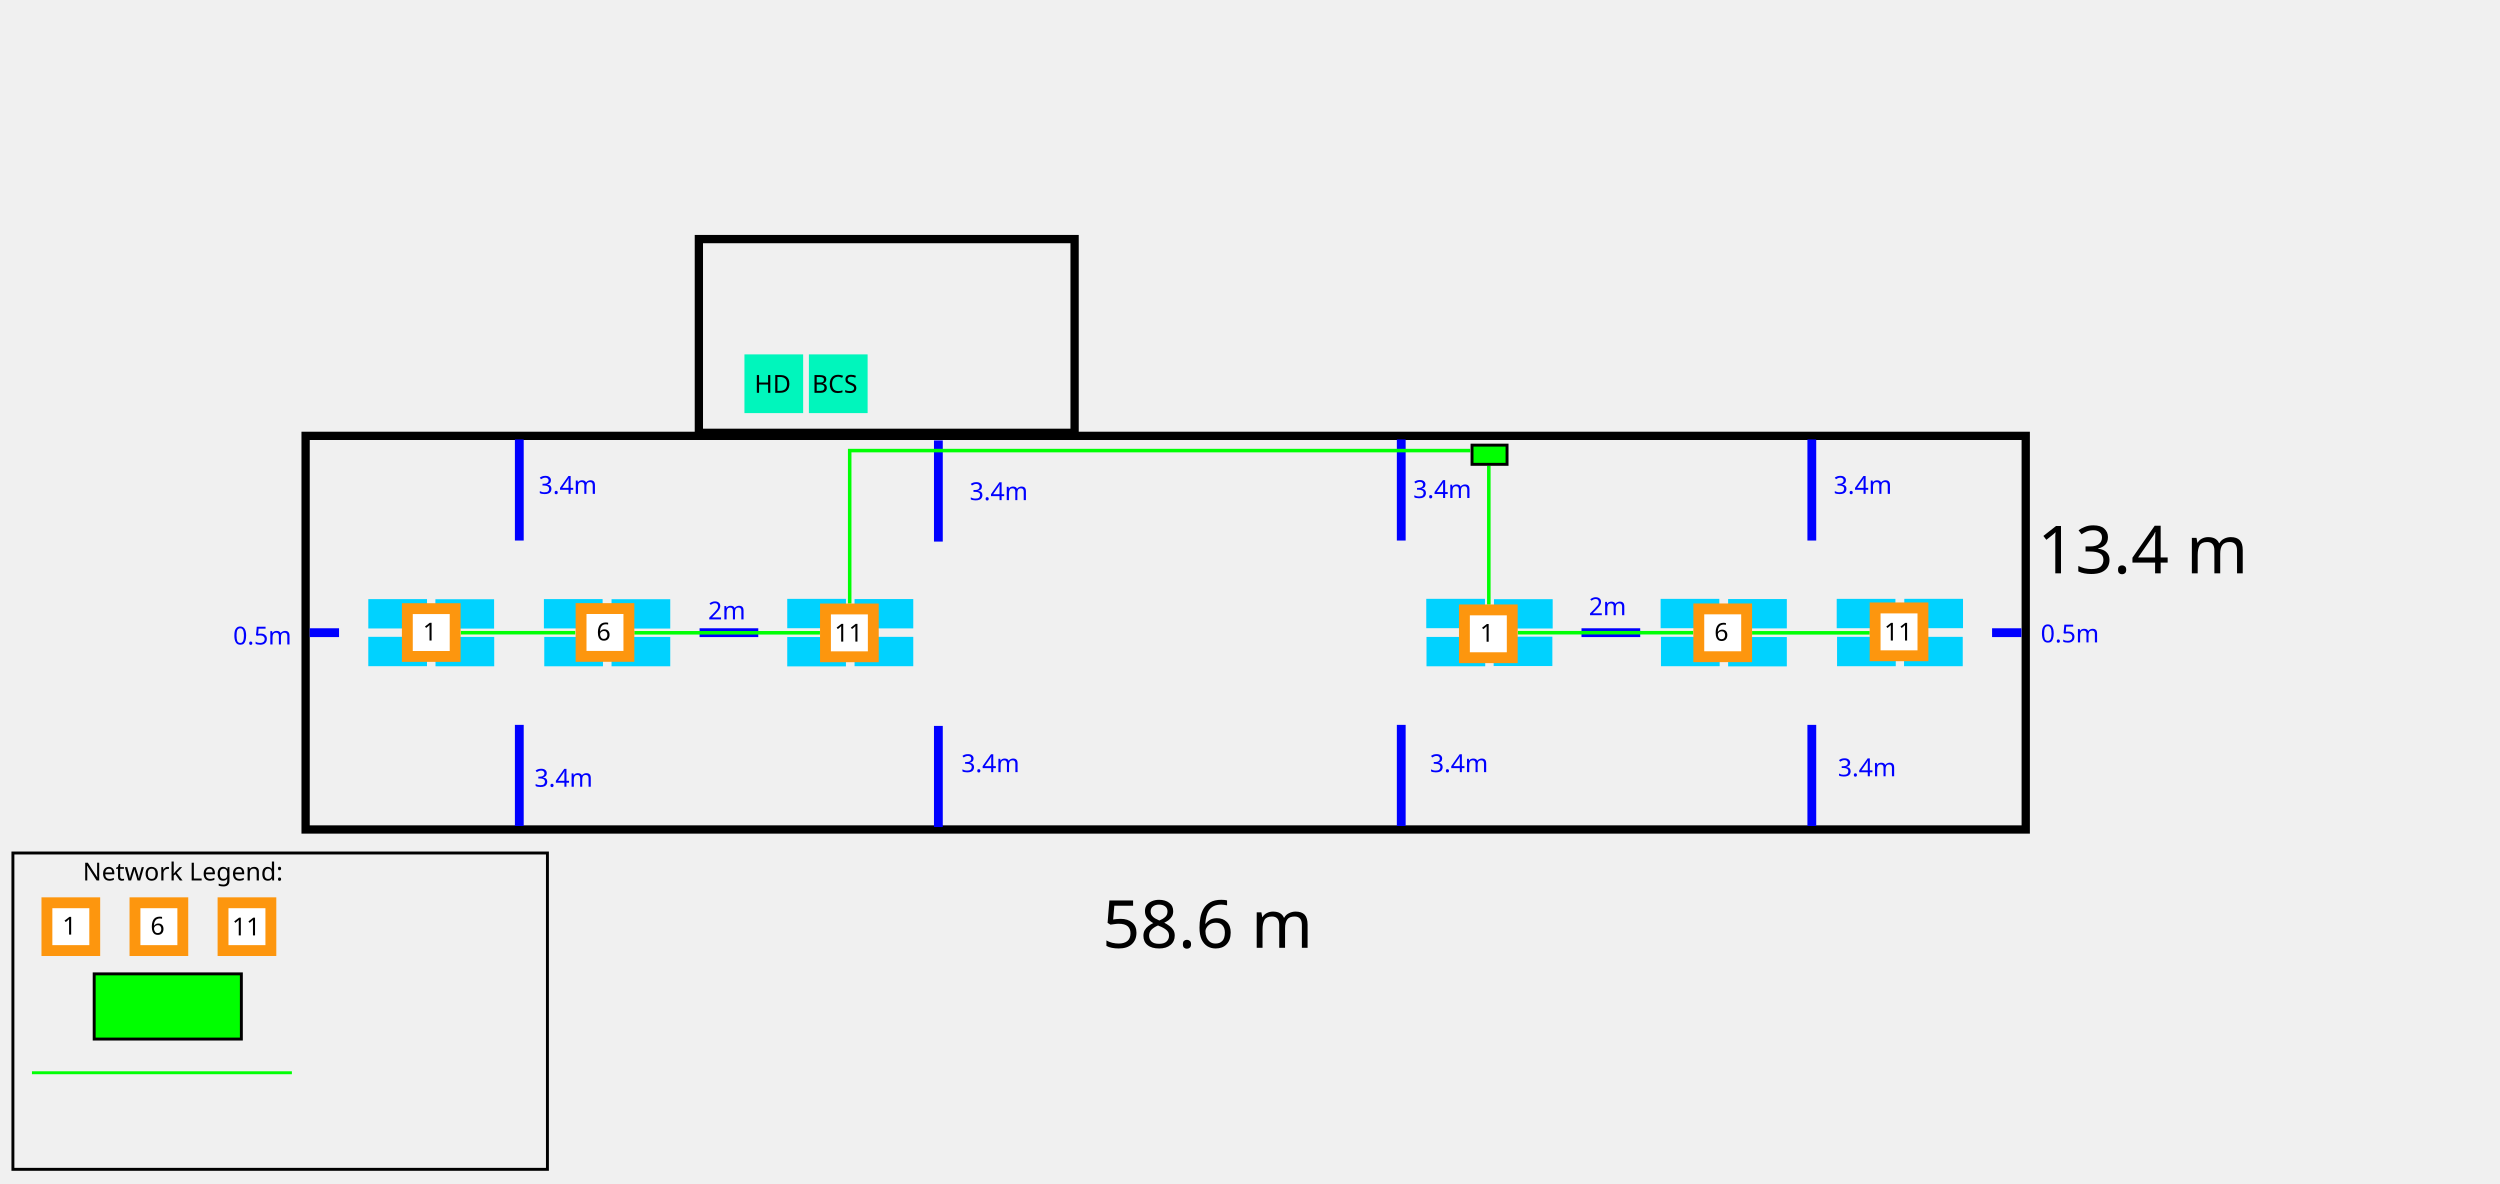
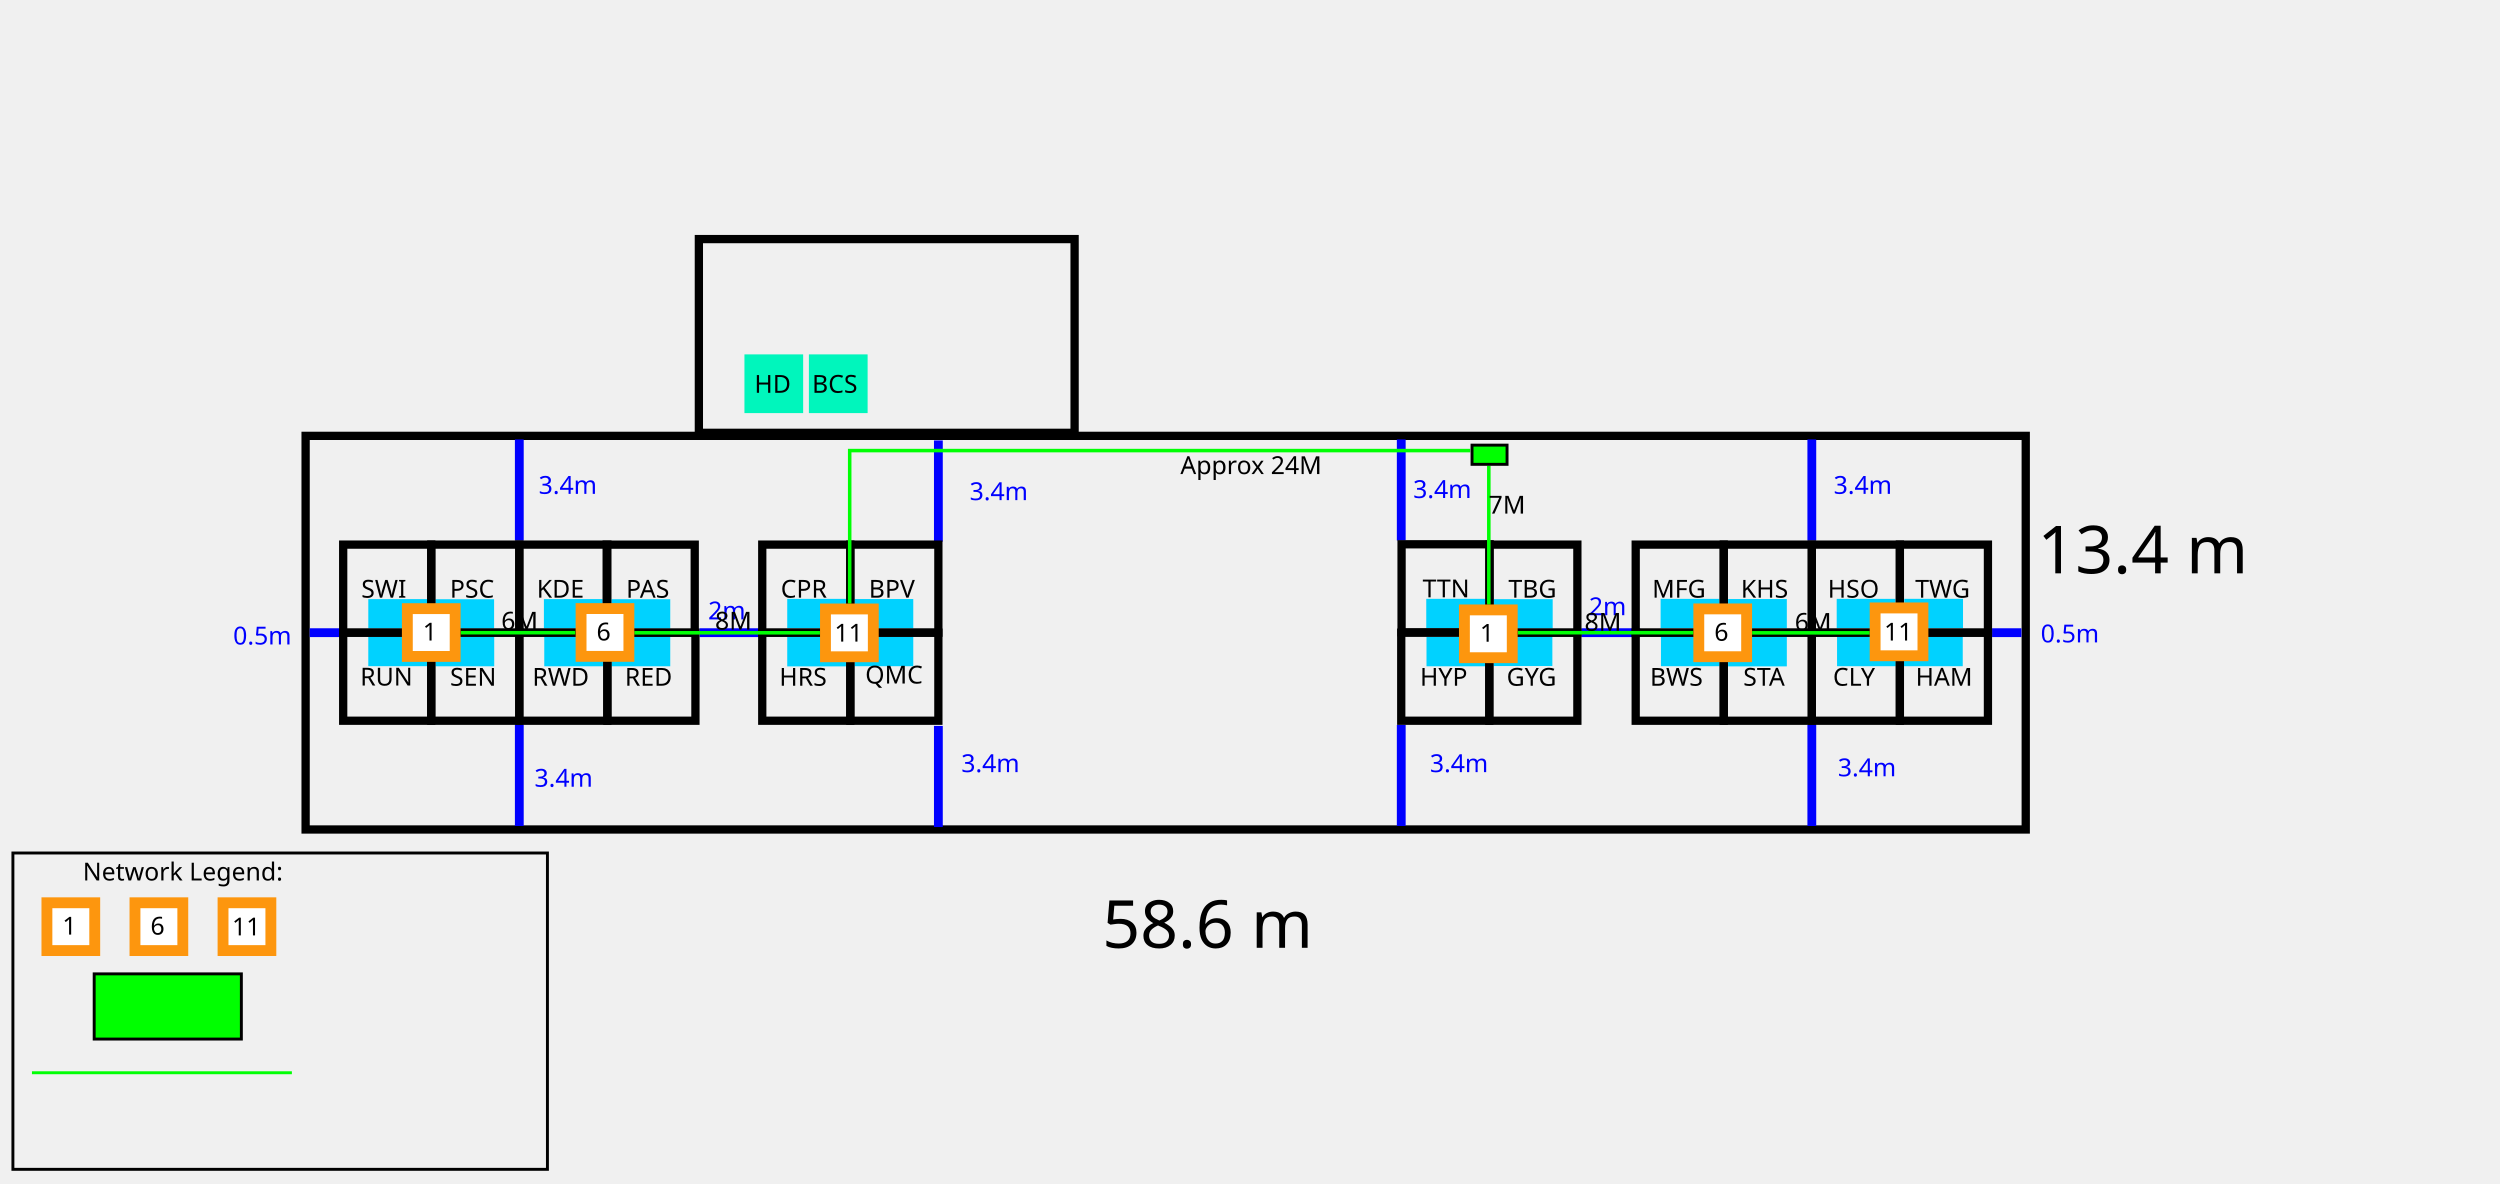
<svg xmlns="http://www.w3.org/2000/svg" width="301.777" height="142.874" id="svg5986" version="1.1">
  <defs id="defs3" />
  <g id="layer1" transform="translate(-91.68062,-328.3211)">
    <rect style="fill:none;stroke:#000000;stroke-opacity:1" id="rect6027" width="207.638" height="47.516" x="128.571" y="380.934" />
    <rect y="357.181" x="176.042" height="23.386" width="45.354" id="rect5056" style="fill:none;stroke:#000000;stroke-opacity:1" />
    <rect y="371.1" x="181.543" height="7.087" width="7.087" id="rect5566" style="fill:#00f6bc;fill-opacity:1;stroke:none" />
    <text id="text5568" y="375.734" x="182.744" style="font-size:3px;font-style:normal;font-weight:normal;line-height:125%;letter-spacing:0px;word-spacing:0px;fill:#000000;fill-opacity:1;stroke:none;font-family:Sans" xml:space="preserve">
      <tspan y="375.734" x="182.744" id="tspan5570">HD</tspan>
    </text>
    <rect style="fill:#00f6bc;fill-opacity:1;stroke:none" id="rect5632" width="7.087" height="7.087" x="189.324" y="371.1" />
    <text id="text5634" y="375.734" x="189.704" style="font-size:3px;font-style:normal;font-weight:normal;line-height:125%;letter-spacing:0px;word-spacing:0px;fill:#000000;fill-opacity:1;stroke:none;font-family:Sans" xml:space="preserve">
      <tspan y="375.734" x="189.704" id="tspan5636">BCS</tspan>
    </text>
    <text id="text7021" y="397.531" x="337.623" style="font-size:3px;font-style:normal;font-weight:normal;line-height:125%;letter-spacing:0px;word-spacing:0px;fill:#000000;fill-opacity:1;stroke:none;font-family:Sans" xml:space="preserve">
      <tspan y="397.531" x="337.623" id="tspan7023" style="font-size:8px">13.4 m</tspan>
    </text>
    <text xml:space="preserve" style="font-size:3px;font-style:normal;font-weight:normal;line-height:125%;letter-spacing:0px;word-spacing:0px;fill:#000000;fill-opacity:1;stroke:none;font-family:Sans" x="224.739" y="442.735" id="text7025">
      <tspan style="font-size:8px" id="tspan7027" x="224.739" y="442.735">58.6 m</tspan>
    </text>
    <rect y="400.641" x="136.139" height="3.543" width="7.087" id="rect5678" style="fill:#00d2ff;fill-opacity:1;fill-rule:nonzero;stroke:none;display:inline" />
    <rect y="400.656" x="144.237" height="3.543" width="7.087" id="rect5678-7" style="fill:#00d2ff;fill-opacity:1;fill-rule:nonzero;stroke:none;display:inline" />
    <rect y="400.652" x="165.5" height="3.543" width="7.087" id="rect5678-8" style="fill:#00d2ff;fill-opacity:1;fill-rule:nonzero;stroke:none;display:inline" />
    <rect y="400.637" x="157.336" height="3.543" width="7.087" id="rect5678-4" style="fill:#00d2ff;fill-opacity:1;fill-rule:nonzero;stroke:none;display:inline" />
    <rect y="405.205" x="165.5" height="3.543" width="7.087" id="rect5678-19" style="fill:#00d2ff;fill-opacity:1;fill-rule:nonzero;stroke:none;display:inline" />
    <rect y="405.205" x="157.38" height="3.543" width="7.087" id="rect5678-77" style="fill:#00d2ff;fill-opacity:1;fill-rule:nonzero;stroke:none;display:inline" />
    <rect y="400.611" x="186.708" height="3.543" width="7.087" id="rect5678-5" style="fill:#00d2ff;fill-opacity:1;fill-rule:nonzero;stroke:none;display:inline" />
    <rect y="400.632" x="194.835" height="3.543" width="7.087" id="rect5678-18" style="fill:#00d2ff;fill-opacity:1;fill-rule:nonzero;stroke:none;display:inline" />
    <rect y="405.196" x="194.835" height="3.543" width="7.087" id="rect5678-10" style="fill:#00d2ff;fill-opacity:1;fill-rule:nonzero;stroke:none;display:inline" />
    <rect y="405.217" x="186.708" height="3.543" width="7.087" id="rect5678-0" style="fill:#00d2ff;fill-opacity:1;fill-rule:nonzero;stroke:none;display:inline" />
    <rect y="400.646" x="272.019" height="3.543" width="7.087" id="rect5678-87" style="fill:#00d2ff;fill-opacity:1;fill-rule:nonzero;stroke:none;display:inline" />
    <rect y="400.607" x="263.846" height="3.543" width="7.087" id="rect5678-49" style="fill:#00d2ff;fill-opacity:1;fill-rule:nonzero;stroke:none;display:inline" />
    <rect y="405.176" x="271.98" height="3.543" width="7.087" id="rect5678-6" style="fill:#00d2ff;fill-opacity:1;fill-rule:nonzero;stroke:none;display:inline" />
    <rect y="405.205" x="263.875" height="3.543" width="7.087" id="rect5678-96" style="fill:#00d2ff;fill-opacity:1;fill-rule:nonzero;stroke:none;display:inline" />
    <rect y="400.632" x="300.283" height="3.543" width="7.087" id="rect5678-55" style="fill:#00d2ff;fill-opacity:1;fill-rule:nonzero;stroke:none;display:inline" />
    <rect y="400.611" x="292.135" height="3.543" width="7.087" id="rect5678-00" style="fill:#00d2ff;fill-opacity:1;fill-rule:nonzero;stroke:none;display:inline" />
    <rect y="405.217" x="300.283" height="3.543" width="7.087" id="rect5678-193" style="fill:#00d2ff;fill-opacity:1;fill-rule:nonzero;stroke:none;display:inline" />
    <rect y="405.196" x="292.176" height="3.543" width="7.087" id="rect5678-3" style="fill:#00d2ff;fill-opacity:1;fill-rule:nonzero;stroke:none;display:inline" />
    <rect y="400.607" x="321.551" height="3.543" width="7.087" id="rect5678-50" style="fill:#00d2ff;fill-opacity:1;fill-rule:nonzero;stroke:none;display:inline" />
    <rect y="405.196" x="321.518" height="3.543" width="7.087" id="rect5678-66" style="fill:#00d2ff;fill-opacity:1;fill-rule:nonzero;stroke:none;display:inline" />
    <rect y="400.611" x="313.391" height="3.543" width="7.087" id="rect5678-007" style="fill:#00d2ff;fill-opacity:1;fill-rule:nonzero;stroke:none;display:inline" />
    <rect y="405.196" x="313.433" height="3.543" width="7.087" id="rect5678-99" style="fill:#00d2ff;fill-opacity:1;fill-rule:nonzero;stroke:none;display:inline" />
    <rect y="76.872" x="44.456" height="3.543" width="7.087" id="rect5678-1" style="display:inline;fill:#00d2ff;fill-opacity:1;fill-rule:nonzero;stroke:none" transform="translate(91.68062,328.3211)" />
    <rect y="76.884" x="52.57" height="3.543" width="7.087" id="rect5678-9" style="display:inline;fill:#00d2ff;fill-opacity:1;fill-rule:nonzero;stroke:none" transform="translate(91.68062,328.3211)" />
  </g>
  <g id="layer3" style="display:inline">
    <rect transform="translate(-91.68062,-328.3211)" style="fill:#0000ff;fill-opacity:1;stroke:none" id="rect6645" width="7.087" height="1.063" x="176.125" y="404.16" />
    <text transform="translate(-91.68062,-328.3211)" xml:space="preserve" style="font-size:3px;font-style:normal;font-weight:normal;line-height:125%;letter-spacing:0px;word-spacing:0px;fill:#0000ff;fill-opacity:1;stroke:none;font-family:Sans" x="177.155" y="403.087" id="text6969">
      <tspan id="tspan6971" x="177.155" y="403.087">2m</tspan>
    </text>
    <text transform="translate(-91.68062,-328.3211)" xml:space="preserve" style="font-size:3px;font-style:normal;font-weight:normal;line-height:125%;letter-spacing:0px;word-spacing:0px;fill:#0000ff;fill-opacity:1;stroke:none;font-family:Sans" x="156.7" y="387.934" id="text6985">
      <tspan id="tspan6987" x="156.7" y="387.934">3.4m</tspan>
    </text>
    <text transform="translate(-91.68062,-328.3211)" id="text6997" y="423.29" x="156.195" style="font-size:3px;font-style:normal;font-weight:normal;line-height:125%;letter-spacing:0px;word-spacing:0px;fill:#0000ff;fill-opacity:1;stroke:none;font-family:Sans" xml:space="preserve">
      <tspan y="423.29" x="156.195" id="tspan6999">3.4m</tspan>
    </text>
    <rect transform="translate(-91.68062,-328.3211)" y="381.363" x="153.835" height="12.208" width="1.063" id="rect6879" style="fill:#0000ff;fill-opacity:1;fill-rule:nonzero;stroke:none" />
    <rect transform="translate(-91.68062,-328.3211)" style="fill:#0000ff;fill-opacity:1;fill-rule:nonzero;stroke:none" id="rect6881" width="1.063" height="12.208" x="153.835" y="415.821" />
    <rect transform="translate(-91.68062,-328.3211)" style="fill:#0000ff;fill-opacity:1;fill-rule:nonzero;stroke:none" id="rect6851" width="3.543" height="1.063" x="129.064" y="404.16" />
    <text transform="translate(-91.68062,-328.3211)" id="text6981" y="406.117" x="119.829" style="font-size:3px;font-style:normal;font-weight:normal;line-height:125%;letter-spacing:0px;word-spacing:0px;fill:#0000ff;fill-opacity:1;stroke:none;font-family:Sans" xml:space="preserve">
      <tspan y="406.117" x="119.829" id="tspan6983">0.5m</tspan>
    </text>
    <rect transform="translate(-91.68062,-328.3211)" y="415.947" x="204.421" height="12.208" width="1.063" id="rect6959" style="fill:#0000ff;fill-opacity:1;fill-rule:nonzero;stroke:none" />
    <text transform="translate(-91.68062,-328.3211)" xml:space="preserve" style="font-size:3px;font-style:normal;font-weight:normal;line-height:125%;letter-spacing:0px;word-spacing:0px;fill:#0000ff;fill-opacity:1;stroke:none;font-family:Sans" x="207.713" y="421.522" id="text6993">
      <tspan id="tspan6995" x="207.713" y="421.522">3.4m</tspan>
    </text>
    <rect transform="translate(-91.68062,-328.3211)" style="fill:#0000ff;fill-opacity:1;fill-rule:nonzero;stroke:none" id="rect6957" width="1.063" height="12.208" x="204.421" y="381.489" />
    <text transform="translate(-91.68062,-328.3211)" id="text6989" y="388.692" x="208.723" style="font-size:3px;font-style:normal;font-weight:normal;line-height:125%;letter-spacing:0px;word-spacing:0px;fill:#0000ff;fill-opacity:1;stroke:none;font-family:Sans" xml:space="preserve">
      <tspan y="388.692" x="208.723" id="tspan6991">3.4m</tspan>
    </text>
    <text transform="translate(-91.68062,-328.3211)" id="text7013" y="421.522" x="264.281" style="font-size:3px;font-style:normal;font-weight:normal;line-height:125%;letter-spacing:0px;word-spacing:0px;fill:#0000ff;fill-opacity:1;stroke:none;font-family:Sans" xml:space="preserve">
      <tspan y="421.522" x="264.281" id="tspan7015">3.4m</tspan>
    </text>
    <rect transform="translate(-91.68062,-328.3211)" y="415.821" x="260.295" height="12.208" width="1.063" id="rect6963" style="fill:#0000ff;fill-opacity:1;fill-rule:nonzero;stroke:none" />
    <text transform="translate(-91.68062,-328.3211)" xml:space="preserve" style="font-size:3px;font-style:normal;font-weight:normal;line-height:125%;letter-spacing:0px;word-spacing:0px;fill:#0000ff;fill-opacity:1;stroke:none;font-family:Sans" x="262.261" y="388.439" id="text7001">
      <tspan id="tspan7003" x="262.261" y="388.439">3.4m</tspan>
    </text>
    <rect transform="translate(-91.68062,-328.3211)" style="fill:#0000ff;fill-opacity:1;fill-rule:nonzero;stroke:none" id="rect6961" width="1.063" height="12.208" x="260.295" y="381.363" />
    <text transform="translate(-91.68062,-328.3211)" id="text6973" y="402.582" x="283.474" style="font-size:3px;font-style:normal;font-weight:normal;line-height:125%;letter-spacing:0px;word-spacing:0px;fill:#0000ff;fill-opacity:1;stroke:none;font-family:Sans" xml:space="preserve">
      <tspan y="402.582" x="283.474" id="tspan6975">2m</tspan>
    </text>
    <rect transform="translate(-91.68062,-328.3211)" y="404.16" x="282.585" height="1.063" width="7.087" id="rect6713" style="fill:#0000ff;fill-opacity:1;stroke:none" />
    <text transform="translate(-91.68062,-328.3211)" xml:space="preserve" style="font-size:3px;font-style:normal;font-weight:normal;line-height:125%;letter-spacing:0px;word-spacing:0px;fill:#0000ff;fill-opacity:1;stroke:none;font-family:Sans" x="313.526" y="422.027" id="text7009">
      <tspan id="tspan7011" x="313.526" y="422.027">3.4m</tspan>
    </text>
    <rect transform="translate(-91.68062,-328.3211)" style="fill:#0000ff;fill-opacity:1;fill-rule:nonzero;stroke:none" id="rect6967" width="1.063" height="12.208" x="309.855" y="415.821" />
    <rect transform="translate(-91.68062,-328.3211)" y="381.363" x="309.855" height="12.208" width="1.063" id="rect6965" style="fill:#0000ff;fill-opacity:1;fill-rule:nonzero;stroke:none" />
    <text transform="translate(-91.68062,-328.3211)" id="text7005" y="387.934" x="313.021" style="font-size:3px;font-style:normal;font-weight:normal;line-height:125%;letter-spacing:0px;word-spacing:0px;fill:#0000ff;fill-opacity:1;stroke:none;font-family:Sans" xml:space="preserve">
      <tspan y="387.934" x="313.021" id="tspan7007">3.4m</tspan>
    </text>
    <rect transform="translate(-91.68062,-328.3211)" y="404.16" x="332.146" height="1.063" width="3.543" id="rect6906" style="fill:#0000ff;fill-opacity:1;fill-rule:nonzero;stroke:none" />
    <text transform="translate(-91.68062,-328.3211)" xml:space="preserve" style="font-size:3px;font-style:normal;font-weight:normal;line-height:125%;letter-spacing:0px;word-spacing:0px;fill:#0000ff;fill-opacity:1;stroke:none;font-family:Sans" x="338.022" y="405.865" id="text6977">
      <tspan id="tspan6979" x="338.022" y="405.865">0.5m</tspan>
    </text>
  </g>
-   <g id="layer2" style="display:none">
+   <g id="layer2" style="display:inline">
    <rect transform="translate(-91.68062,-328.3211)" y="394.067" x="164.912" height="10.63" width="10.63" id="rect6707" style="fill:none;stroke:#000000;stroke-width:0.999;stroke-linecap:butt;stroke-miterlimit:4;stroke-opacity:1;stroke-dasharray:none" />
    <rect style="fill:none;stroke:#000000;stroke-width:0.999;stroke-linecap:butt;stroke-miterlimit:4;stroke-opacity:1;stroke-dasharray:none" id="rect6641" width="10.63" height="10.63" x="154.366" y="394.062" transform="translate(-91.68062,-328.3211)" />
    <rect transform="translate(-91.68062,-328.3211)" style="fill:none;stroke:#000000;stroke-width:0.999;stroke-linecap:butt;stroke-miterlimit:4;stroke-opacity:1;stroke-dasharray:none" id="rect6635" width="10.63" height="10.63" x="164.996" y="404.691" />
    <rect transform="translate(-91.68062,-328.3211)" y="404.691" x="154.366" height="10.63" width="10.63" id="rect6633" style="fill:none;stroke:#000000;stroke-width:0.999;stroke-linecap:butt;stroke-miterlimit:4;stroke-opacity:1;stroke-dasharray:none" />
    <text transform="translate(-91.68062,-328.3211)" xml:space="preserve" style="font-size:3px;font-style:normal;font-weight:normal;line-height:125%;letter-spacing:0px;word-spacing:0px;fill:#000000;fill-opacity:1;stroke:none;font-family:Sans" x="156.469" y="400.467" id="text6739">
      <tspan id="tspan6741" x="156.469" y="400.467">KDE</tspan>
    </text>
    <text transform="translate(-91.68062,-328.3211)" xml:space="preserve" style="font-size:3px;font-style:normal;font-weight:normal;line-height:125%;letter-spacing:0px;word-spacing:0px;fill:#000000;fill-opacity:1;stroke:none;font-family:Sans" x="155.941" y="411.097" id="text6755">
      <tspan id="tspan6757" x="155.941" y="411.097">RWD</tspan>
    </text>
    <text transform="translate(-91.68062,-328.3211)" xml:space="preserve" style="font-size:3px;font-style:normal;font-weight:normal;line-height:125%;letter-spacing:0px;word-spacing:0px;fill:#000000;fill-opacity:1;stroke:none;font-family:Sans" x="167.104" y="411.097" id="text6759">
      <tspan id="tspan6761" x="167.104" y="411.097">RED</tspan>
    </text>
    <text transform="translate(-91.68062,-328.3211)" xml:space="preserve" style="font-size:3px;font-style:normal;font-weight:normal;line-height:125%;letter-spacing:0px;word-spacing:0px;fill:#000000;fill-opacity:1;stroke:none;font-family:Sans" x="167.252" y="400.472" id="text6795">
      <tspan id="tspan6797" x="167.252" y="400.472">PAS</tspan>
    </text>
    <rect transform="translate(-91.68062,-328.3211)" style="fill:none;stroke:#000000;stroke-width:0.999;stroke-linecap:butt;stroke-miterlimit:4;stroke-opacity:1;stroke-dasharray:none" id="rect6639" width="10.63" height="10.63" x="143.736" y="394.062" />
    <rect transform="translate(-91.68062,-328.3211)" y="404.691" x="143.736" height="10.63" width="10.63" id="rect6631" style="fill:none;stroke:#000000;stroke-width:0.999;stroke-linecap:butt;stroke-miterlimit:4;stroke-opacity:1;stroke-dasharray:none" />
    <text transform="translate(-91.68062,-328.3211)" xml:space="preserve" style="font-size:3px;font-style:normal;font-weight:normal;line-height:125%;letter-spacing:0px;word-spacing:0px;fill:#000000;fill-opacity:1;stroke:none;font-family:Sans" x="146" y="411.097" id="text6751">
      <tspan id="tspan6753" x="146" y="411.097">SEN</tspan>
    </text>
    <text transform="translate(-91.68062,-328.3211)" xml:space="preserve" style="font-size:3px;font-style:normal;font-weight:normal;line-height:125%;letter-spacing:0px;word-spacing:0px;fill:#000000;fill-opacity:1;stroke:none;font-family:Sans" x="145.985" y="400.467" id="text6735">
      <tspan id="tspan6737" x="145.985" y="400.467">PSC</tspan>
    </text>
    <rect transform="translate(-91.68062,-328.3211)" y="394.062" x="133.107" height="10.63" width="10.63" id="rect6637" style="fill:none;stroke:#000000;stroke-width:0.999;stroke-linecap:butt;stroke-miterlimit:4;stroke-opacity:1;stroke-dasharray:none" />
    <text transform="translate(-91.68062,-328.3211)" xml:space="preserve" style="font-size:3px;font-style:normal;font-weight:normal;line-height:125%;letter-spacing:0px;word-spacing:0px;fill:#000000;fill-opacity:1;stroke:none;font-family:Sans" x="135.155" y="411.074" id="text6747">
      <tspan id="tspan6749" x="135.155" y="411.074">RUN</tspan>
    </text>
    <rect transform="translate(-91.68062,-328.3211)" style="fill:none;stroke:#000000;stroke-width:0.999;stroke-linecap:butt;stroke-miterlimit:4;stroke-opacity:1;stroke-dasharray:none" id="rect6629" width="10.63" height="10.63" x="133.107" y="404.691" />
    <text transform="translate(-91.68062,-328.3211)" xml:space="preserve" style="font-size:8px;font-style:normal;font-weight:normal;line-height:125%;letter-spacing:0px;word-spacing:0px;fill:#000000;fill-opacity:1;stroke:none;font-family:Sans" x="135.285" y="400.467" id="text6731">
      <tspan id="tspan6733" x="135.285" y="400.467" style="font-size:3px">SWI</tspan>
    </text>
    <rect transform="translate(-91.68062,-328.3211)" y="394.062" x="194.322" height="10.63" width="10.63" id="rect6657" style="fill:none;stroke:#000000;stroke-width:0.999;stroke-linecap:butt;stroke-miterlimit:4;stroke-opacity:1;stroke-dasharray:none" />
    <rect transform="translate(-91.68062,-328.3211)" style="fill:none;stroke:#000000;stroke-width:0.999;stroke-linecap:butt;stroke-miterlimit:4;stroke-opacity:1;stroke-dasharray:none" id="rect6655" width="10.63" height="10.63" x="183.693" y="394.062" />
    <rect style="fill:none;stroke:#000000;stroke-width:0.999;stroke-linecap:butt;stroke-miterlimit:4;stroke-opacity:1;stroke-dasharray:none" id="rect6649" width="10.63" height="10.63" x="194.322" y="404.691" transform="translate(-91.68062,-328.3211)" />
    <rect transform="translate(-91.68062,-328.3211)" y="404.691" x="183.693" height="10.63" width="10.63" id="rect6647" style="fill:none;stroke:#000000;stroke-width:0.999;stroke-linecap:butt;stroke-miterlimit:4;stroke-opacity:1;stroke-dasharray:none" />
    <text transform="translate(-91.68062,-328.3211)" xml:space="preserve" style="font-size:3px;font-style:normal;font-weight:normal;line-height:125%;letter-spacing:0px;word-spacing:0px;fill:#000000;fill-opacity:1;stroke:none;font-family:Sans" x="185.921" y="400.467" id="text6763">
      <tspan id="tspan6765" x="185.921" y="400.467">CPR</tspan>
    </text>
    <text transform="translate(-91.68062,-328.3211)" xml:space="preserve" style="font-size:3px;font-style:normal;font-weight:normal;line-height:125%;letter-spacing:0px;word-spacing:0px;fill:#000000;fill-opacity:1;stroke:none;font-family:Sans" x="196.551" y="400.467" id="text6767">
      <tspan id="tspan6769" x="196.551" y="400.467">BPV</tspan>
    </text>
    <text transform="translate(-91.68062,-328.3211)" xml:space="preserve" style="font-size:3px;font-style:normal;font-weight:normal;line-height:125%;letter-spacing:0px;word-spacing:0px;fill:#000000;fill-opacity:1;stroke:none;font-family:Sans" x="185.751" y="411.097" id="text6775">
      <tspan id="tspan6777" x="185.751" y="411.097">HRS</tspan>
    </text>
    <text transform="translate(-91.68062,-328.3211)" xml:space="preserve" style="font-size:3px;font-style:normal;font-weight:normal;line-height:125%;letter-spacing:0px;word-spacing:0px;fill:#000000;fill-opacity:1;stroke:none;font-family:Sans" x="196.118" y="410.832" id="text6779">
      <tspan id="tspan6781" x="196.118" y="410.832">QMC</tspan>
    </text>
    <rect transform="translate(-91.68062,-328.3211)" style="fill:none;stroke:#000000;stroke-width:0.999;stroke-linecap:butt;stroke-miterlimit:4;stroke-opacity:1;stroke-dasharray:none" id="rect6699" width="10.63" height="10.63" x="260.866" y="394.022" />
    <rect transform="translate(-91.68062,-328.3211)" style="fill:none;stroke:#000000;stroke-width:0.999;stroke-linecap:butt;stroke-miterlimit:4;stroke-opacity:1;stroke-dasharray:none" id="rect6701" width="10.63" height="10.63" x="260.826" y="404.691" />
    <rect transform="translate(-91.68062,-328.3211)" y="404.691" x="271.456" height="10.63" width="10.63" id="rect6703" style="fill:none;stroke:#000000;stroke-width:0.999;stroke-linecap:butt;stroke-miterlimit:4;stroke-opacity:1;stroke-dasharray:none" />
    <rect style="fill:none;stroke:#000000;stroke-width:0.999;stroke-linecap:butt;stroke-miterlimit:4;stroke-opacity:1;stroke-dasharray:none" id="rect6711" width="10.63" height="10.63" x="271.456" y="394.062" transform="translate(-91.68062,-328.3211)" />
    <text transform="translate(-91.68062,-328.3211)" xml:space="preserve" style="font-size:3px;font-style:normal;font-weight:normal;line-height:125%;letter-spacing:0px;word-spacing:0px;fill:#000000;fill-opacity:1;stroke:none;font-family:Sans" x="273.76" y="400.466" id="text6803">
      <tspan id="tspan6805" x="273.76" y="400.466">TBG</tspan>
    </text>
    <text transform="translate(-91.68062,-328.3211)" xml:space="preserve" style="font-size:3px;font-style:normal;font-weight:normal;line-height:125%;letter-spacing:0px;word-spacing:0px;fill:#000000;fill-opacity:1;stroke:none;font-family:Sans" x="263.401" y="400.427" id="text6807">
      <tspan id="tspan6809" x="263.401" y="400.427">TTN</tspan>
    </text>
    <text transform="translate(-91.68062,-328.3211)" xml:space="preserve" style="font-size:3px;font-style:normal;font-weight:normal;line-height:125%;letter-spacing:0px;word-spacing:0px;fill:#000000;fill-opacity:1;stroke:none;font-family:Sans" x="263.084" y="411.097" id="text6811">
      <tspan id="tspan6813" x="263.084" y="411.097">HYP</tspan>
    </text>
    <text transform="translate(-91.68062,-328.3211)" xml:space="preserve" style="font-size:3px;font-style:normal;font-weight:normal;line-height:125%;letter-spacing:0px;word-spacing:0px;fill:#000000;fill-opacity:1;stroke:none;font-family:Sans" x="273.544" y="411.096" id="text6815">
      <tspan id="tspan6817" x="273.544" y="411.096">GYG</tspan>
    </text>
    <g id="g6908" transform="translate(-92.12243,-328.6223)">
      <rect y="404.993" x="289.569" height="10.63" width="10.63" id="rect6715" style="fill:none;stroke:#000000;stroke-width:0.999;stroke-linecap:butt;stroke-miterlimit:4;stroke-opacity:1;stroke-dasharray:none" />
      <rect style="fill:none;stroke:#000000;stroke-width:0.999;stroke-linecap:butt;stroke-miterlimit:4;stroke-opacity:1;stroke-dasharray:none" id="rect6717" width="10.63" height="10.63" x="300.199" y="404.993" />
      <rect style="fill:none;stroke:#000000;stroke-width:0.999;stroke-linecap:butt;stroke-miterlimit:4;stroke-opacity:1;stroke-dasharray:none" id="rect6719" width="10.63" height="10.63" x="310.829" y="404.993" />
      <rect y="404.993" x="321.458" height="10.63" width="10.63" id="rect6721" style="fill:none;stroke:#000000;stroke-width:0.999;stroke-linecap:butt;stroke-miterlimit:4;stroke-opacity:1;stroke-dasharray:none" />
      <rect style="fill:none;stroke:#000000;stroke-width:0.999;stroke-linecap:butt;stroke-miterlimit:4;stroke-opacity:1;stroke-dasharray:none" id="rect6723" width="10.63" height="10.63" x="289.569" y="394.363" />
      <rect y="394.363" x="300.199" height="10.63" width="10.63" id="rect6725" style="fill:none;stroke:#000000;stroke-width:0.999;stroke-linecap:butt;stroke-miterlimit:4;stroke-opacity:1;stroke-dasharray:none" />
      <rect y="394.363" x="310.829" height="10.63" width="10.63" id="rect6727" style="fill:none;stroke:#000000;stroke-width:0.999;stroke-linecap:butt;stroke-miterlimit:4;stroke-opacity:1;stroke-dasharray:none" />
      <rect style="fill:none;stroke:#000000;stroke-width:0.999;stroke-linecap:butt;stroke-miterlimit:4;stroke-opacity:1;stroke-dasharray:none" id="rect6729" width="10.63" height="10.63" x="321.458" y="394.363" />
      <text id="text6819" y="400.767" x="291.555" style="font-size:3px;font-style:normal;font-weight:normal;line-height:125%;letter-spacing:0px;word-spacing:0px;fill:#000000;fill-opacity:1;stroke:none;font-family:Sans" xml:space="preserve">
        <tspan y="400.767" x="291.555" id="tspan6821">MFG</tspan>
      </text>
      <text id="text6823" y="400.768" x="302.257" style="font-size:3px;font-style:normal;font-weight:normal;line-height:125%;letter-spacing:0px;word-spacing:0px;fill:#000000;fill-opacity:1;stroke:none;font-family:Sans" xml:space="preserve">
        <tspan y="400.768" x="302.257" id="tspan6825">KHS</tspan>
      </text>
      <text id="text6827" y="400.768" x="312.747" style="font-size:3px;font-style:normal;font-weight:normal;line-height:125%;letter-spacing:0px;word-spacing:0px;fill:#000000;fill-opacity:1;stroke:none;font-family:Sans" xml:space="preserve">
        <tspan y="400.768" x="312.747" id="tspan6829">HSO</tspan>
      </text>
      <text id="text6831" y="400.767" x="323.309" style="font-size:3px;font-style:normal;font-weight:normal;line-height:125%;letter-spacing:0px;word-spacing:0px;fill:#000000;fill-opacity:1;stroke:none;font-family:Sans" xml:space="preserve">
        <tspan y="400.767" x="323.309" id="tspan6833">TWG</tspan>
      </text>
      <text id="text6835" y="411.398" x="291.288" style="font-size:3px;font-style:normal;font-weight:normal;line-height:125%;letter-spacing:0px;word-spacing:0px;fill:#000000;fill-opacity:1;stroke:none;font-family:Sans" xml:space="preserve">
        <tspan y="411.398" x="291.288" id="tspan6837">BWS</tspan>
      </text>
      <text id="text6839" y="411.398" x="302.546" style="font-size:3px;font-style:normal;font-weight:normal;line-height:125%;letter-spacing:0px;word-spacing:0px;fill:#000000;fill-opacity:1;stroke:none;font-family:Sans" xml:space="preserve">
        <tspan y="411.398" x="302.546" id="tspan6841">STA</tspan>
      </text>
      <text id="text6843" y="411.398" x="313.374" style="font-size:3px;font-style:normal;font-weight:normal;line-height:125%;letter-spacing:0px;word-spacing:0px;fill:#000000;fill-opacity:1;stroke:none;font-family:Sans" xml:space="preserve">
        <tspan y="411.398" x="313.374" id="tspan6845">CLY</tspan>
      </text>
      <text id="text6847" y="411.398" x="323.356" style="font-size:3px;font-style:normal;font-weight:normal;line-height:125%;letter-spacing:0px;word-spacing:0px;fill:#000000;fill-opacity:1;stroke:none;font-family:Sans" xml:space="preserve">
        <tspan y="411.398" x="323.356" id="tspan6849">HAM</tspan>
      </text>
    </g>
  </g>
  <g id="layer4" style="display:inline">
    <text xml:space="preserve" style="font-size:2px;font-style:normal;font-weight:normal;line-height:125%;letter-spacing:0px;word-spacing:0px;fill:#000000;fill-opacity:1;stroke:none;display:inline;font-family:Sans" x="9.987" y="106.283" id="text3197">
      <tspan id="tspan3199" x="9.987" y="106.283" style="font-size:3px">Network Legend:</tspan>
    </text>
    <rect style="fill:#ffffff;fill-opacity:1;stroke:#fd960e;stroke-width:1.313;stroke-linecap:round;stroke-linejoin:miter;stroke-miterlimit:4;stroke-opacity:1;stroke-dasharray:none;stroke-dashoffset:0;display:inline" id="rect3975" width="5.773" height="5.773" x="16.293" y="108.973" />
    <text xml:space="preserve" style="font-size:3px;font-style:normal;font-weight:normal;line-height:125%;letter-spacing:0px;word-spacing:0px;fill:#000000;fill-opacity:1;stroke:none;display:inline;font-family:Sans" x="18.158" y="112.819" id="text3993">
      <tspan id="tspan3995" x="18.158" y="112.819">6</tspan>
    </text>
    <rect style="fill:#ffffff;fill-opacity:1;stroke:#fd960e;stroke-width:1.313;stroke-linecap:round;stroke-linejoin:miter;stroke-miterlimit:4;stroke-opacity:1;stroke-dasharray:none;stroke-dashoffset:0;display:inline" id="rect3975-0" width="5.773" height="5.773" x="5.663" y="108.973" />
    <text xml:space="preserve" style="font-size:3px;font-style:normal;font-weight:normal;line-height:125%;letter-spacing:0px;word-spacing:0px;fill:#000000;fill-opacity:1;stroke:none;display:inline;font-family:Sans" x="7.528" y="112.819" id="text3993-7">
      <tspan id="tspan3995-3" x="7.528" y="112.819">1</tspan>
    </text>
    <rect style="fill:#ffffff;fill-opacity:1;stroke:#fd960e;stroke-width:1.313;stroke-linecap:round;stroke-linejoin:miter;stroke-miterlimit:4;stroke-opacity:1;stroke-dasharray:none;stroke-dashoffset:0;display:inline" id="rect3975-7" width="5.773" height="5.773" x="26.923" y="108.973" />
    <text xml:space="preserve" style="font-size:3px;font-style:normal;font-weight:normal;line-height:125%;letter-spacing:0px;word-spacing:0px;fill:#000000;fill-opacity:1;stroke:none;display:inline;font-family:Sans" x="28.007" y="112.913" id="text3993-6">
      <tspan id="tspan3995-9" x="28.007" y="112.913">11</tspan>
    </text>
    <rect style="fill:#00ff00;fill-opacity:1;stroke:#000000;stroke-width:0.354;stroke-linecap:round;stroke-linejoin:miter;stroke-miterlimit:4;stroke-opacity:1;stroke-dasharray:none;stroke-dashoffset:0;display:inline" id="rect4047" width="17.766" height="7.867" x="11.369" y="117.559" />
    <path style="fill:#00ffff;stroke:#00ff04;stroke-width:0.354;stroke-linecap:butt;stroke-linejoin:miter;stroke-miterlimit:5.2;stroke-opacity:1;stroke-dasharray:none;display:inline" d="m 3.856,129.492 31.378,0" id="path4049" />
    <flowRoot xml:space="preserve" id="flowRoot4051" style="font-size:3px;font-style:normal;font-weight:normal;text-align:center;line-height:125%;letter-spacing:0px;word-spacing:0px;text-anchor:middle;fill:#000000;fill-opacity:1;stroke:none;display:inline;font-family:Sans" transform="translate(-5.424517,-32.67748)">
      <flowRegion id="flowRegion4053">
        <rect id="rect4055" width="23.865" height="7.778" x="45.343" y="140.249" style="font-size:3px;text-align:center;text-anchor:middle" />
      </flowRegion>
      <flowPara id="flowPara4057">Access point</flowPara>
      <flowPara id="flowPara4059">(with channel)</flowPara>
    </flowRoot>
    <flowRoot xml:space="preserve" id="flowRoot4077" style="font-size:2px;font-style:normal;font-weight:normal;line-height:125%;letter-spacing:0px;word-spacing:0px;fill:#000000;fill-opacity:1;stroke:none;display:inline;font-family:Sans" transform="translate(-3.562608,-28.61161)">
      <flowRegion id="flowRegion4079">
        <rect id="rect4081" width="16.617" height="8.043" x="44.725" y="147.939" />
      </flowRegion>
      <flowPara id="flowPara4083" style="font-size:3px">Router</flowPara>
    </flowRoot>
    <flowRoot xml:space="preserve" id="flowRoot4085" style="font-size:2px;font-style:normal;font-weight:normal;line-height:125%;letter-spacing:0px;word-spacing:0px;fill:#000000;fill-opacity:1;stroke:none;display:inline;font-family:Sans" transform="translate(-6.500108,-30.23553)">
      <flowRegion id="flowRegion4087">
        <rect id="rect4089" width="23.158" height="6.276" x="47.641" y="158.015" />
      </flowRegion>
      <flowPara id="flowPara4091" style="font-size:3px">Network link</flowPara>
    </flowRoot>
    <flowRoot xml:space="preserve" id="flowRoot4095" style="font-size:2px;font-style:normal;font-weight:normal;text-align:center;line-height:125%;letter-spacing:0px;word-spacing:0px;text-anchor:middle;fill:#000000;fill-opacity:1;stroke:none;display:inline;font-family:Sans" transform="translate(-15.76595,-25.26326)">
      <flowRegion id="flowRegion4097">
        <rect id="rect4099" width="46.139" height="10.43" x="20.506" y="158.28" style="text-align:center;text-anchor:middle" />
      </flowRegion>
      <flowPara id="flowPara4101" style="font-size:3px;text-align:center;text-anchor:middle">APs with more than one network link require switches</flowPara>
    </flowRoot>
    <rect style="fill:none;stroke:#000000;stroke-width:0.354;stroke-linecap:round;stroke-linejoin:miter;stroke-miterlimit:4;stroke-opacity:1;stroke-dasharray:none;stroke-dashoffset:0;display:inline" id="rect4105" width="64.523" height="38.184" x="1.558" y="102.965" />
-     <path transform="translate(-91.68062,-328.3211)" style="display:inline;fill:none;stroke:#00ff04;stroke-width:0.428;stroke-linecap:butt;stroke-linejoin:miter;stroke-miterlimit:4;stroke-opacity:1;stroke-dasharray:none" d="m 271.397,384.535 0,16.773" id="path4390" />
-     <path transform="translate(-91.68062,-328.3211)" style="display:inline;fill:none;stroke:#00ff04;stroke-width:0.425;stroke-linecap:butt;stroke-linejoin:miter;stroke-miterlimit:4;stroke-opacity:1;stroke-dasharray:none" d="m 269.149,382.711 -74.901,0 0,18.469" id="path4396" />
-     <rect transform="translate(-91.68062,-328.3211)" style="display:inline;fill:#00ff00;stroke:#000000;stroke-width:0.354;stroke-linecap:round;stroke-linejoin:miter;stroke-miterlimit:4;stroke-opacity:1;stroke-dasharray:none;stroke-dashoffset:0" id="rect4239" width="4.228" height="2.317" x="269.37" y="382.052" />
-     <path transform="translate(-91.68062,-328.3211)" style="display:inline;fill:none;stroke:#00ff04;stroke-width:0.427;stroke-linecap:butt;stroke-linejoin:miter;stroke-miterlimit:4;stroke-opacity:1;stroke-dasharray:none" d="m 274.896,404.695 21.187,0" id="path4392" />
-     <path transform="translate(-91.68062,-328.3211)" style="display:inline;fill:none;stroke:#00ff04;stroke-width:0.428;stroke-linecap:butt;stroke-linejoin:miter;stroke-miterlimit:4;stroke-opacity:1;stroke-dasharray:none" d="m 303.177,404.71 14.2,0" id="path4394" />
-     <rect transform="translate(-91.68062,-328.3211)" style="display:inline;fill:#ffffff;fill-opacity:1;stroke:#fd960e;stroke-width:1.313;stroke-linecap:round;stroke-linejoin:miter;stroke-miterlimit:4;stroke-opacity:1;stroke-dasharray:none;stroke-dashoffset:0" id="rect3975-6" width="5.773" height="5.773" x="296.744" y="401.821" />
-     <text transform="translate(-91.68062,-328.3211)" xml:space="preserve" style="display:inline;font-size:3px;font-style:normal;font-weight:normal;line-height:125%;letter-spacing:0px;word-spacing:0px;fill:#000000;fill-opacity:1;stroke:none;font-family:Sans" x="298.609" y="405.667" id="text3993-2">
+     <path transform="translate(-91.68062,-328.3211)" style="fill:none;stroke:#00ff04;stroke-width:0.428;stroke-linecap:butt;stroke-linejoin:miter;stroke-miterlimit:4;stroke-opacity:1;stroke-dasharray:none;display:inline" d="m 271.397,384.535 0,16.773" id="path4390" />
+     <path transform="translate(-91.68062,-328.3211)" style="fill:none;stroke:#00ff04;stroke-width:0.425;stroke-linecap:butt;stroke-linejoin:miter;stroke-miterlimit:4;stroke-opacity:1;stroke-dasharray:none;display:inline" d="m 269.149,382.711 -74.901,0 0,18.469" id="path4396" />
+     <rect transform="translate(-91.68062,-328.3211)" style="fill:#00ff00;stroke:#000000;stroke-width:0.354;stroke-linecap:round;stroke-linejoin:miter;stroke-miterlimit:4;stroke-opacity:1;stroke-dasharray:none;stroke-dashoffset:0;display:inline" id="rect4239" width="4.228" height="2.317" x="269.37" y="382.052" />
+     <path transform="translate(-91.68062,-328.3211)" style="fill:none;stroke:#00ff04;stroke-width:0.427;stroke-linecap:butt;stroke-linejoin:miter;stroke-miterlimit:4;stroke-opacity:1;stroke-dasharray:none;display:inline" d="m 274.896,404.695 21.187,0" id="path4392" />
+     <path transform="translate(-91.68062,-328.3211)" style="fill:none;stroke:#00ff04;stroke-width:0.428;stroke-linecap:butt;stroke-linejoin:miter;stroke-miterlimit:4;stroke-opacity:1;stroke-dasharray:none;display:inline" d="m 303.177,404.71 14.2,0" id="path4394" />
+     <rect transform="translate(-91.68062,-328.3211)" style="fill:#ffffff;fill-opacity:1;stroke:#fd960e;stroke-width:1.313;stroke-linecap:round;stroke-linejoin:miter;stroke-miterlimit:4;stroke-opacity:1;stroke-dasharray:none;stroke-dashoffset:0;display:inline" id="rect3975-6" width="5.773" height="5.773" x="296.744" y="401.821" />
+     <text transform="translate(-91.68062,-328.3211)" xml:space="preserve" style="font-size:3px;font-style:normal;font-weight:normal;line-height:125%;letter-spacing:0px;word-spacing:0px;fill:#000000;fill-opacity:1;stroke:none;display:inline;font-family:Sans" x="298.609" y="405.667" id="text3993-2">
      <tspan id="tspan3995-4" x="298.609" y="405.667">6</tspan>
    </text>
-     <rect transform="translate(-91.68062,-328.3211)" style="display:inline;fill:#ffffff;fill-opacity:1;stroke:#fd960e;stroke-width:1.313;stroke-linecap:round;stroke-linejoin:miter;stroke-miterlimit:4;stroke-opacity:1;stroke-dasharray:none;stroke-dashoffset:0" id="rect3975-0-5" width="5.773" height="5.773" x="268.452" y="401.939" />
-     <text transform="translate(-91.68062,-328.3211)" xml:space="preserve" style="display:inline;font-size:3px;font-style:normal;font-weight:normal;line-height:125%;letter-spacing:0px;word-spacing:0px;fill:#000000;fill-opacity:1;stroke:none;font-family:Sans" x="270.316" y="405.785" id="text3993-7-0">
+     <rect transform="translate(-91.68062,-328.3211)" style="fill:#ffffff;fill-opacity:1;stroke:#fd960e;stroke-width:1.313;stroke-linecap:round;stroke-linejoin:miter;stroke-miterlimit:4;stroke-opacity:1;stroke-dasharray:none;stroke-dashoffset:0;display:inline" id="rect3975-0-5" width="5.773" height="5.773" x="268.452" y="401.939" />
+     <text transform="translate(-91.68062,-328.3211)" xml:space="preserve" style="font-size:3px;font-style:normal;font-weight:normal;line-height:125%;letter-spacing:0px;word-spacing:0px;fill:#000000;fill-opacity:1;stroke:none;display:inline;font-family:Sans" x="270.316" y="405.785" id="text3993-7-0">
      <tspan id="tspan3995-3-4" x="270.316" y="405.785">1</tspan>
    </text>
-     <rect transform="translate(-91.68062,-328.3211)" style="display:inline;fill:#ffffff;fill-opacity:1;stroke:#fd960e;stroke-width:1.313;stroke-linecap:round;stroke-linejoin:miter;stroke-miterlimit:4;stroke-opacity:1;stroke-dasharray:none;stroke-dashoffset:0" id="rect3975-7-6" width="5.773" height="5.773" x="318.028" y="401.705" />
-     <text transform="translate(-91.68062,-328.3211)" xml:space="preserve" style="display:inline;font-size:3px;font-style:normal;font-weight:normal;line-height:125%;letter-spacing:0px;word-spacing:0px;fill:#000000;fill-opacity:1;stroke:none;font-family:Sans" x="319.111" y="405.645" id="text3993-6-2">
+     <rect transform="translate(-91.68062,-328.3211)" style="fill:#ffffff;fill-opacity:1;stroke:#fd960e;stroke-width:1.313;stroke-linecap:round;stroke-linejoin:miter;stroke-miterlimit:4;stroke-opacity:1;stroke-dasharray:none;stroke-dashoffset:0;display:inline" id="rect3975-7-6" width="5.773" height="5.773" x="318.028" y="401.705" />
+     <text transform="translate(-91.68062,-328.3211)" xml:space="preserve" style="font-size:3px;font-style:normal;font-weight:normal;line-height:125%;letter-spacing:0px;word-spacing:0px;fill:#000000;fill-opacity:1;stroke:none;display:inline;font-family:Sans" x="319.111" y="405.645" id="text3993-6-2">
      <tspan id="tspan3995-9-1" x="319.111" y="405.645">11</tspan>
    </text>
-     <rect transform="translate(-91.68062,-328.3211)" style="display:inline;fill:#ffffff;fill-opacity:1;stroke:#fd960e;stroke-width:1.313;stroke-linecap:round;stroke-linejoin:miter;stroke-miterlimit:4;stroke-opacity:1;stroke-dasharray:none;stroke-dashoffset:0" id="rect3975-7-7" width="5.773" height="5.773" x="191.324" y="401.83" />
-     <text transform="translate(-91.68062,-328.3211)" xml:space="preserve" style="display:inline;font-size:3px;font-style:normal;font-weight:normal;line-height:125%;letter-spacing:0px;word-spacing:0px;fill:#000000;fill-opacity:1;stroke:none;font-family:Sans" x="192.407" y="405.77" id="text3993-6-8">
+     <rect transform="translate(-91.68062,-328.3211)" style="fill:#ffffff;fill-opacity:1;stroke:#fd960e;stroke-width:1.313;stroke-linecap:round;stroke-linejoin:miter;stroke-miterlimit:4;stroke-opacity:1;stroke-dasharray:none;stroke-dashoffset:0;display:inline" id="rect3975-7-7" width="5.773" height="5.773" x="191.324" y="401.83" />
+     <text transform="translate(-91.68062,-328.3211)" xml:space="preserve" style="font-size:3px;font-style:normal;font-weight:normal;line-height:125%;letter-spacing:0px;word-spacing:0px;fill:#000000;fill-opacity:1;stroke:none;display:inline;font-family:Sans" x="192.407" y="405.77" id="text3993-6-8">
      <tspan id="tspan3995-9-0" x="192.407" y="405.77">11</tspan>
    </text>
-     <path transform="translate(-91.68062,-328.3211)" style="display:inline;fill:none;stroke:#00ff04;stroke-width:0.427;stroke-linecap:butt;stroke-linejoin:miter;stroke-miterlimit:4;stroke-opacity:1;stroke-dasharray:none" d="m 190.658,404.705 -22.414,0" id="path4398" />
-     <rect transform="translate(-91.68062,-328.3211)" style="display:inline;fill:#ffffff;fill-opacity:1;stroke:#fd960e;stroke-width:1.313;stroke-linecap:round;stroke-linejoin:miter;stroke-miterlimit:4;stroke-opacity:1;stroke-dasharray:none;stroke-dashoffset:0" id="rect3975-4" width="5.773" height="5.773" x="161.821" y="401.78" />
-     <text transform="translate(-91.68062,-328.3211)" xml:space="preserve" style="display:inline;font-size:3px;font-style:normal;font-weight:normal;line-height:125%;letter-spacing:0px;word-spacing:0px;fill:#000000;fill-opacity:1;stroke:none;font-family:Sans" x="163.685" y="405.627" id="text3993-3">
+     <path transform="translate(-91.68062,-328.3211)" style="fill:none;stroke:#00ff04;stroke-width:0.427;stroke-linecap:butt;stroke-linejoin:miter;stroke-miterlimit:4;stroke-opacity:1;stroke-dasharray:none;display:inline" d="m 190.658,404.705 -22.414,0" id="path4398" />
+     <rect transform="translate(-91.68062,-328.3211)" style="fill:#ffffff;fill-opacity:1;stroke:#fd960e;stroke-width:1.313;stroke-linecap:round;stroke-linejoin:miter;stroke-miterlimit:4;stroke-opacity:1;stroke-dasharray:none;stroke-dashoffset:0;display:inline" id="rect3975-4" width="5.773" height="5.773" x="161.821" y="401.78" />
+     <text transform="translate(-91.68062,-328.3211)" xml:space="preserve" style="font-size:3px;font-style:normal;font-weight:normal;line-height:125%;letter-spacing:0px;word-spacing:0px;fill:#000000;fill-opacity:1;stroke:none;display:inline;font-family:Sans" x="163.685" y="405.627" id="text3993-3">
      <tspan id="tspan3995-7" x="163.685" y="405.627">6</tspan>
    </text>
-     <path style="display:inline;fill:none;stroke:#00ff04;stroke-width:0.425;stroke-linecap:butt;stroke-linejoin:miter;stroke-opacity:1;stroke-miterlimit:4;stroke-dasharray:none" d="m 69.438,76.374 -13.819,0" id="path4400" />
-     <rect transform="translate(-91.68062,-328.3211)" style="display:inline;fill:#ffffff;fill-opacity:1;stroke:#fd960e;stroke-width:1.313;stroke-linecap:round;stroke-linejoin:miter;stroke-miterlimit:4;stroke-opacity:1;stroke-dasharray:none;stroke-dashoffset:0" id="rect3975-0-4" width="5.773" height="5.773" x="140.851" y="401.789" />
-     <text transform="translate(-91.68062,-328.3211)" xml:space="preserve" style="display:inline;font-size:3px;font-style:normal;font-weight:normal;line-height:125%;letter-spacing:0px;word-spacing:0px;fill:#000000;fill-opacity:1;stroke:none;font-family:Sans" x="142.715" y="405.635" id="text3993-7-5">
+     <path style="fill:none;stroke:#00ff04;stroke-width:0.425;stroke-linecap:butt;stroke-linejoin:miter;stroke-miterlimit:4;stroke-opacity:1;stroke-dasharray:none;display:inline" d="m 69.438,76.374 -13.819,0" id="path4400" />
+     <rect transform="translate(-91.68062,-328.3211)" style="fill:#ffffff;fill-opacity:1;stroke:#fd960e;stroke-width:1.313;stroke-linecap:round;stroke-linejoin:miter;stroke-miterlimit:4;stroke-opacity:1;stroke-dasharray:none;stroke-dashoffset:0;display:inline" id="rect3975-0-4" width="5.773" height="5.773" x="140.851" y="401.789" />
+     <text transform="translate(-91.68062,-328.3211)" xml:space="preserve" style="font-size:3px;font-style:normal;font-weight:normal;line-height:125%;letter-spacing:0px;word-spacing:0px;fill:#000000;fill-opacity:1;stroke:none;display:inline;font-family:Sans" x="142.715" y="405.635" id="text3993-7-5">
      <tspan id="tspan3995-3-8" x="142.715" y="405.635">1</tspan>
    </text>
+     <text xml:space="preserve" style="font-size:3px;font-style:normal;font-weight:normal;line-height:125%;letter-spacing:0px;word-spacing:0px;fill:#000000;fill-opacity:1;stroke:none;font-family:Sans" x="216.64" y="76.141" id="text4502">
+       <tspan id="tspan4504" x="216.64" y="76.141">6M</tspan>
+     </text>
+     <text transform="translate(-91.68062,-328.3211)" xml:space="preserve" style="font-size:3px;font-style:normal;font-weight:normal;line-height:125%;letter-spacing:0px;word-spacing:0px;fill:#000000;fill-opacity:1;stroke:none;display:inline;font-family:Sans" x="152.181" y="404.32" id="text4518">
+       <tspan x="152.181" y="404.32" id="tspan4522">6M</tspan>
+     </text>
+     <text transform="translate(-91.68062,-328.3211)" xml:space="preserve" style="font-size:3px;font-style:normal;font-weight:normal;line-height:125%;letter-spacing:0px;word-spacing:0px;fill:#000000;fill-opacity:1;stroke:none;display:inline;font-family:Sans" x="177.993" y="404.32" id="text4526">
+       <tspan id="tspan4528" x="177.993" y="404.32">8M</tspan>
+     </text>
+     <text transform="translate(-91.68062,-328.3211)" xml:space="preserve" style="font-size:3px;font-style:normal;font-weight:normal;line-height:125%;letter-spacing:0px;word-spacing:0px;fill:#000000;fill-opacity:1;stroke:none;display:inline;font-family:Sans" x="234.163" y="385.547" id="text4530">
+       <tspan id="tspan4532" x="234.163" y="385.547">Approx 24M</tspan>
+     </text>
+     <text transform="translate(-91.68062,-328.3211)" xml:space="preserve" style="font-size:3px;font-style:normal;font-weight:normal;line-height:125%;letter-spacing:0px;word-spacing:0px;fill:#000000;fill-opacity:1;stroke:none;display:inline;font-family:Sans" x="282.953" y="404.462" id="text4506">
+       <tspan id="tspan4508" x="282.953" y="404.462">8M</tspan>
+     </text>
+     <text transform="translate(-91.68062,-328.3211)" xml:space="preserve" style="font-size:3px;font-style:normal;font-weight:normal;line-height:125%;letter-spacing:0px;word-spacing:0px;fill:#000000;fill-opacity:1;stroke:none;display:inline;font-family:Sans" x="271.374" y="390.32" id="text4512">
+       <tspan id="tspan4514" x="271.374" y="390.32">7M</tspan>
+     </text>
  </g>
</svg>
